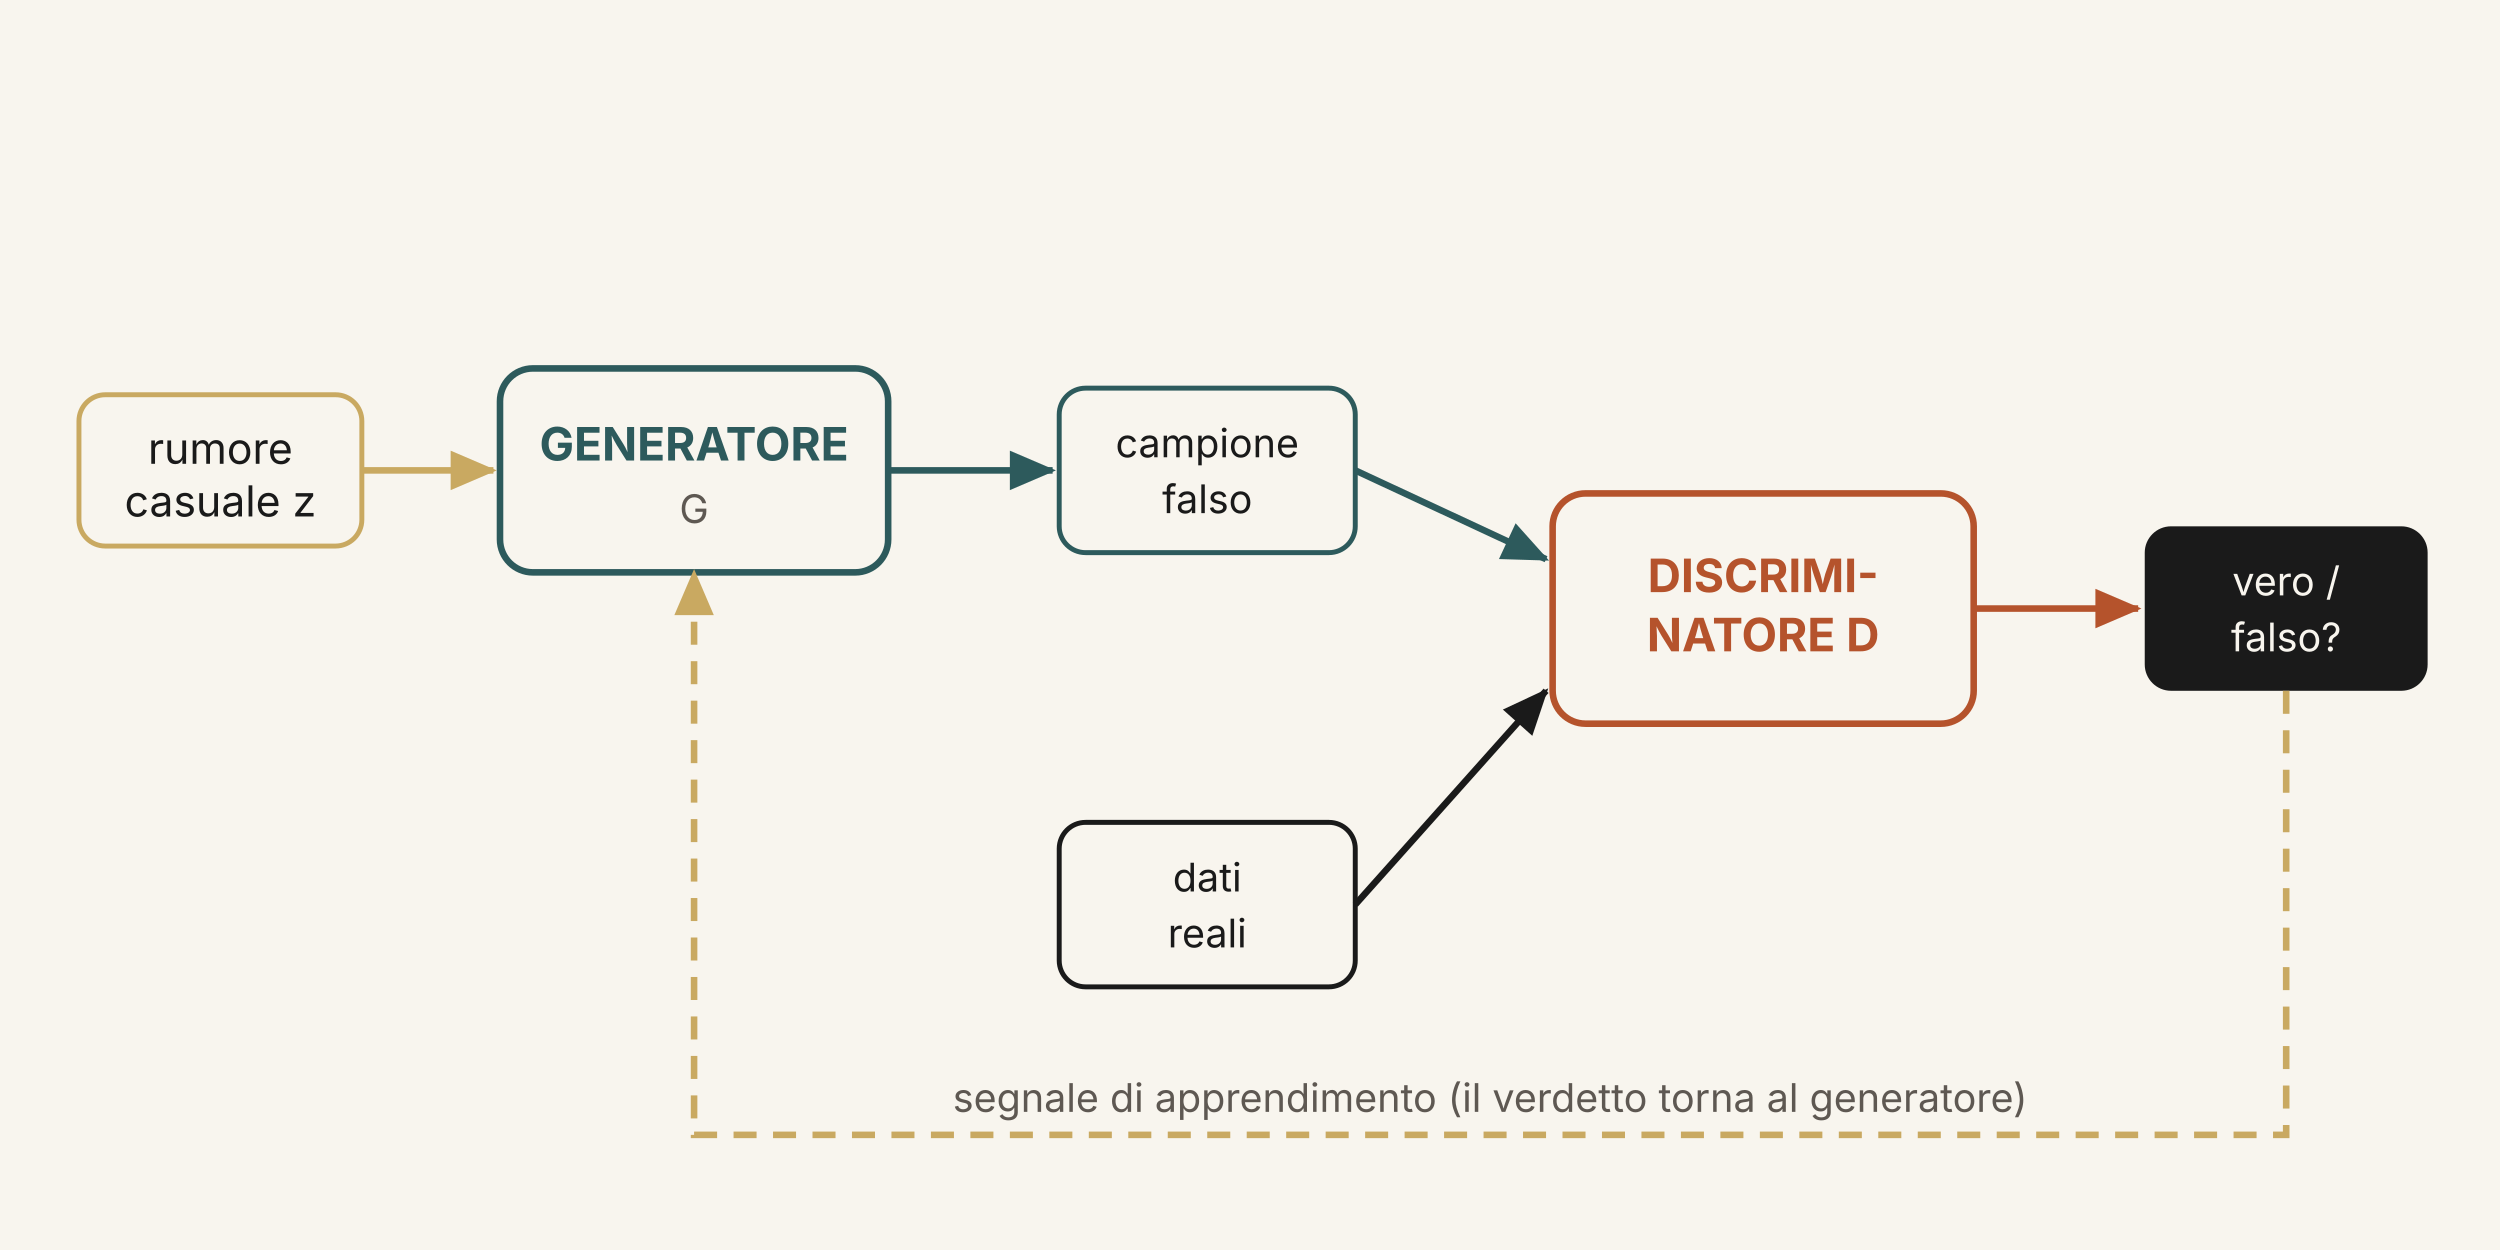
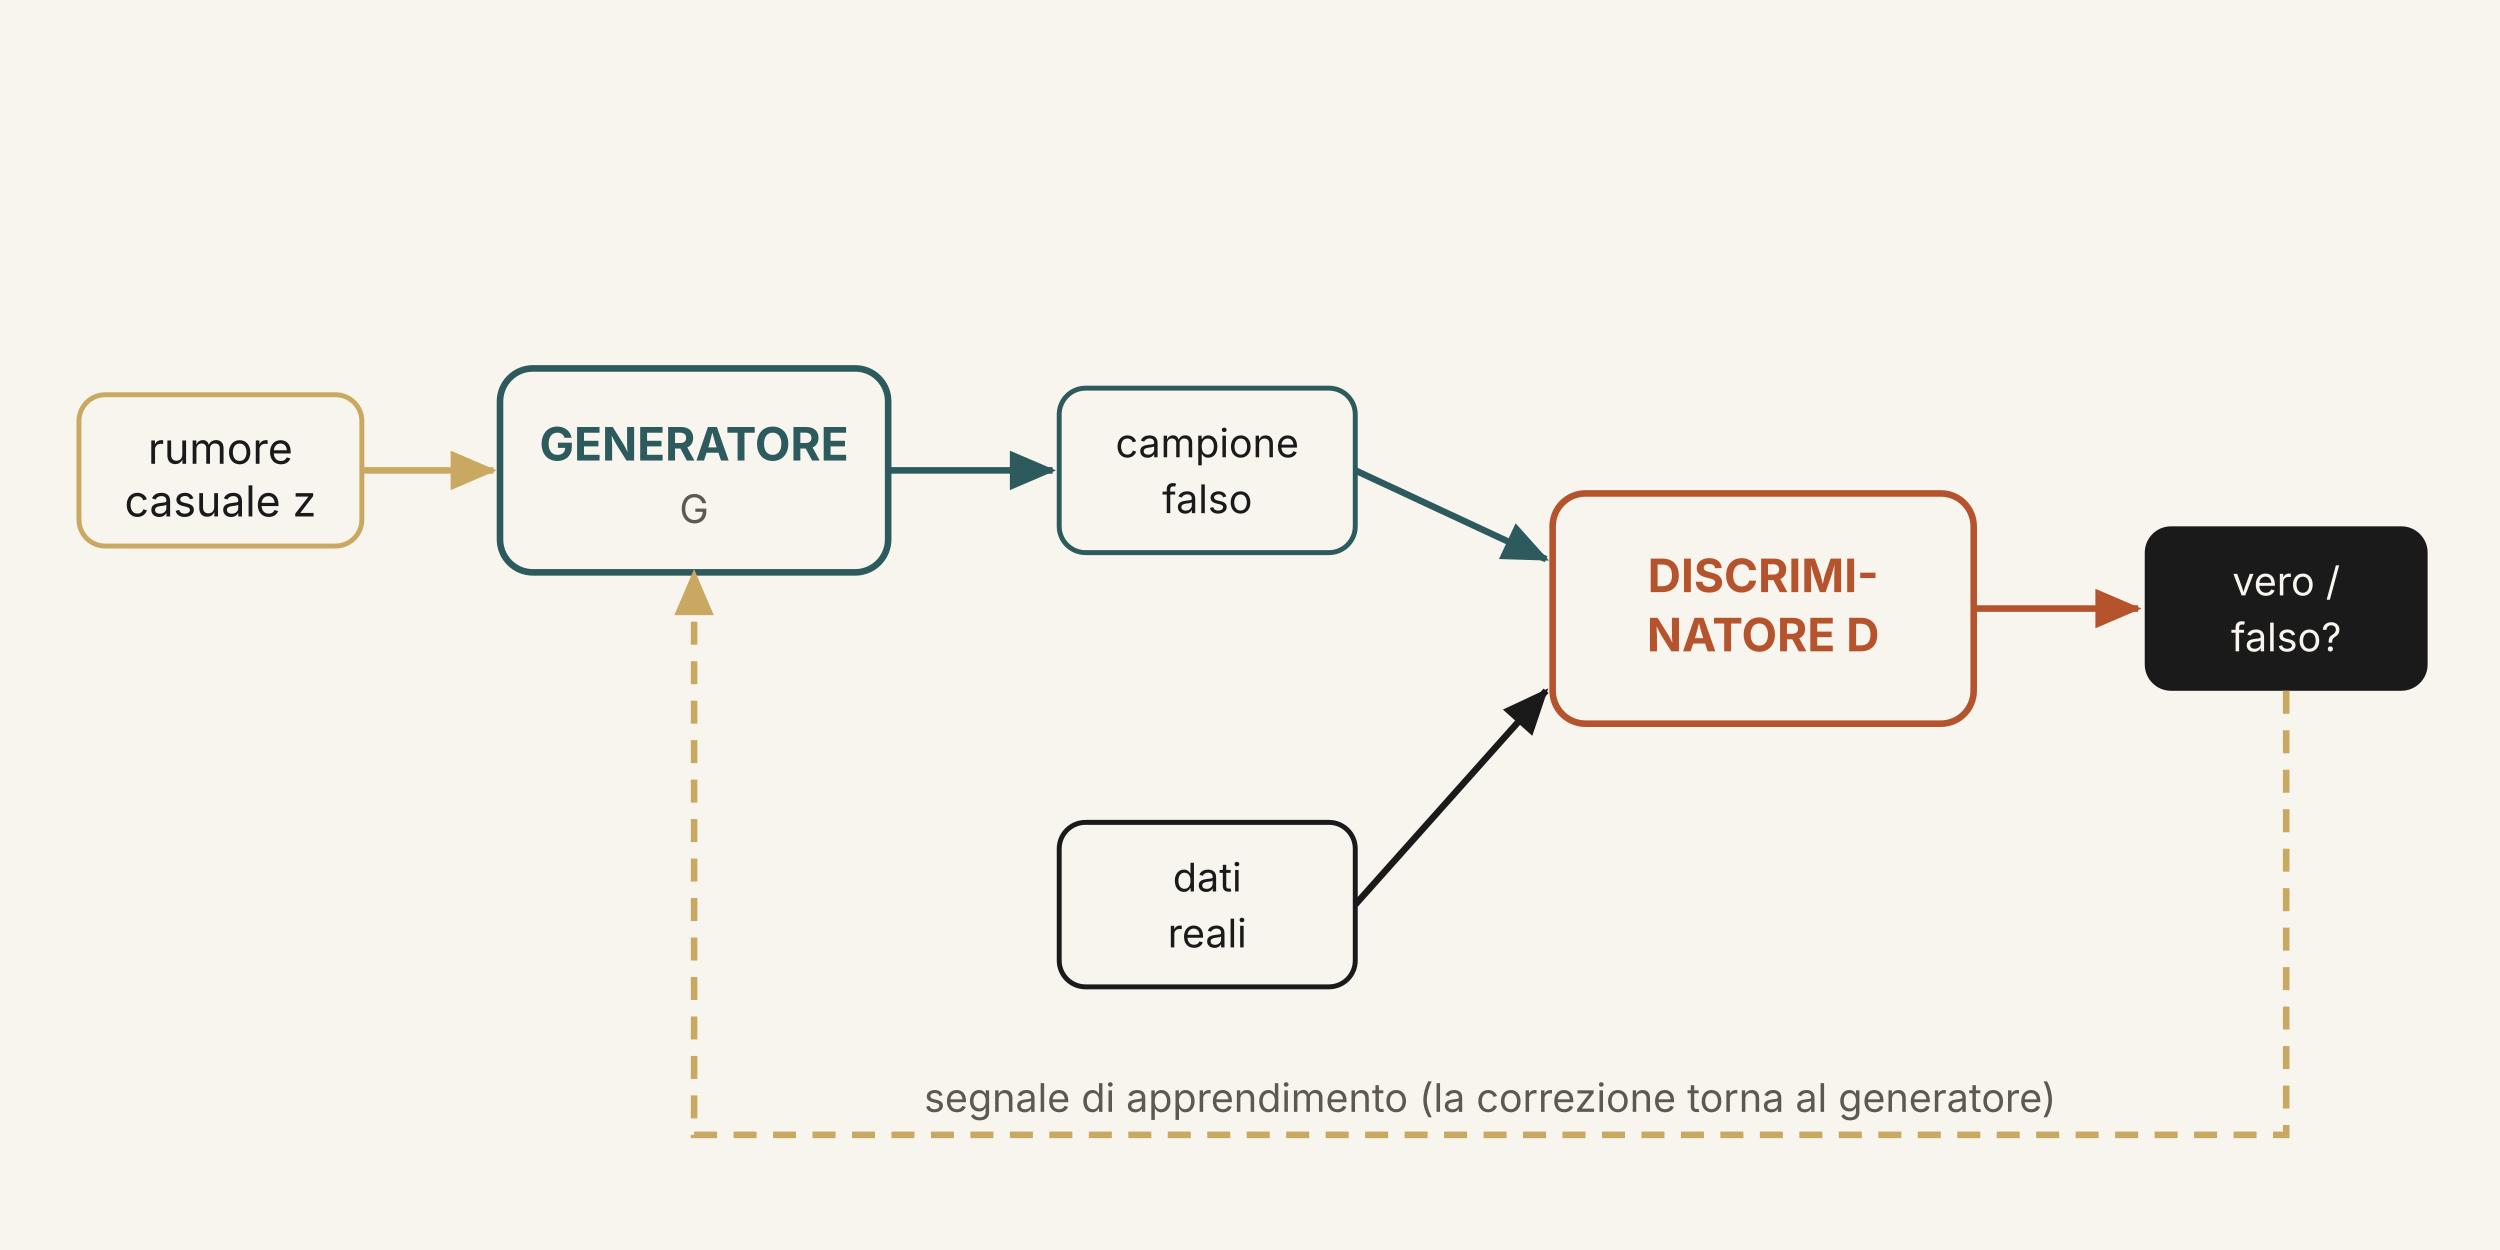
<svg xmlns="http://www.w3.org/2000/svg" viewBox="0 0 760 380" width="100%" role="img" aria-label="Schema di una GAN: il generatore trasforma rumore casuale in un campione falso, il discriminatore riceve campioni veri e falsi e decide, e il suo verdetto torna indietro come segnale di apprendimento al generatore">
  <defs>
    <marker id="gan-teal" markerWidth="9" markerHeight="9" refX="6.5" refY="3" orient="auto">
      <path d="M0,0 L7,3 L0,6 Z" fill="#2D5A5C" />
    </marker>
    <marker id="gan-terra" markerWidth="9" markerHeight="9" refX="6.5" refY="3" orient="auto">
      <path d="M0,0 L7,3 L0,6 Z" fill="#B5532C" />
    </marker>
    <marker id="gan-ocra" markerWidth="9" markerHeight="9" refX="6.5" refY="3" orient="auto">
      <path d="M0,0 L7,3 L0,6 Z" fill="#C9A961" />
    </marker>
    <marker id="gan-dark" markerWidth="9" markerHeight="9" refX="6.5" refY="3" orient="auto">
      <path d="M0,0 L7,3 L0,6 Z" fill="#1A1A1A" />
    </marker>
  </defs>
  <rect x="0" y="0" width="760" height="380" fill="#F8F5EE" />
  <rect x="24" y="120" width="86" height="46" rx="8" fill="none" stroke="#C9A961" stroke-width="1.5" />
  <text x="67" y="141" font-family="Inter, system-ui, sans-serif" font-size="13" fill="#1A1A1A" text-anchor="middle">rumore</text>
  <text x="67" y="157" font-family="Inter, system-ui, sans-serif" font-size="13" fill="#1A1A1A" text-anchor="middle">casuale z</text>
  <line x1="110" y1="143" x2="150" y2="143" stroke="#C9A961" stroke-width="2" fill="none" marker-end="url(#gan-ocra)" />
  <rect x="152" y="112" width="118" height="62" rx="10" fill="none" stroke="#2D5A5C" stroke-width="2" />
  <text x="211" y="140" font-family="Inter, system-ui, sans-serif" font-size="14" font-weight="700" fill="#2D5A5C" text-anchor="middle">GENERATORE</text>
  <text x="211" y="159" font-family="Inter, system-ui, sans-serif" font-size="12" fill="#5E5852" text-anchor="middle">G</text>
  <line x1="270" y1="143" x2="320" y2="143" stroke="#2D5A5C" stroke-width="2" fill="none" marker-end="url(#gan-teal)" />
  <rect x="322" y="118" width="90" height="50" rx="8" fill="none" stroke="#2D5A5C" stroke-width="1.5" />
  <text x="367" y="139" font-family="Inter, system-ui, sans-serif" font-size="12" fill="#1A1A1A" text-anchor="middle">campione</text>
  <text x="367" y="156" font-family="Inter, system-ui, sans-serif" font-size="12" fill="#1A1A1A" text-anchor="middle">falso</text>
  <line x1="412" y1="143" x2="470" y2="170" stroke="#2D5A5C" stroke-width="2" fill="none" marker-end="url(#gan-teal)" />
  <rect x="322" y="250" width="90" height="50" rx="8" fill="none" stroke="#1A1A1A" stroke-width="1.5" />
  <text x="367" y="271" font-family="Inter, system-ui, sans-serif" font-size="12" fill="#1A1A1A" text-anchor="middle">dati</text>
  <text x="367" y="288" font-family="Inter, system-ui, sans-serif" font-size="12" fill="#1A1A1A" text-anchor="middle">reali</text>
  <line x1="412" y1="275" x2="470" y2="210" stroke="#1A1A1A" stroke-width="2" fill="none" marker-end="url(#gan-dark)" />
  <rect x="472" y="150" width="128" height="70" rx="10" fill="none" stroke="#B5532C" stroke-width="2" />
  <text x="536" y="180" font-family="Inter, system-ui, sans-serif" font-size="14" font-weight="700" fill="#B5532C" text-anchor="middle">DISCRIMI-</text>
  <text x="536" y="198" font-family="Inter, system-ui, sans-serif" font-size="14" font-weight="700" fill="#B5532C" text-anchor="middle">NATORE D</text>
  <line x1="600" y1="185" x2="650" y2="185" stroke="#B5532C" stroke-width="2" fill="none" marker-end="url(#gan-terra)" />
  <rect x="652" y="160" width="86" height="50" rx="8" fill="#1A1A1A" />
  <text x="695" y="181" font-family="Inter, system-ui, sans-serif" font-size="12" fill="#F8F5EE" text-anchor="middle">vero /</text>
  <text x="695" y="198" font-family="Inter, system-ui, sans-serif" font-size="12" fill="#F8F5EE" text-anchor="middle">falso?</text>
  <path d="M 695 210 L 695 345 L 211 345 L 211 174" fill="none" stroke="#C9A961" stroke-width="2" stroke-dasharray="7 5" marker-end="url(#gan-ocra)" />
-   <text x="453" y="338" font-family="Inter, system-ui, sans-serif" font-size="12" fill="#5E5852" text-anchor="middle">segnale di apprendimento (il verdetto torna al generatore)</text>
+   <text x="453" y="338" font-family="Inter, system-ui, sans-serif" font-size="12" fill="#5E5852" text-anchor="middle">segnale di apprendimento (la correzione torna al generatore)</text>
</svg>
